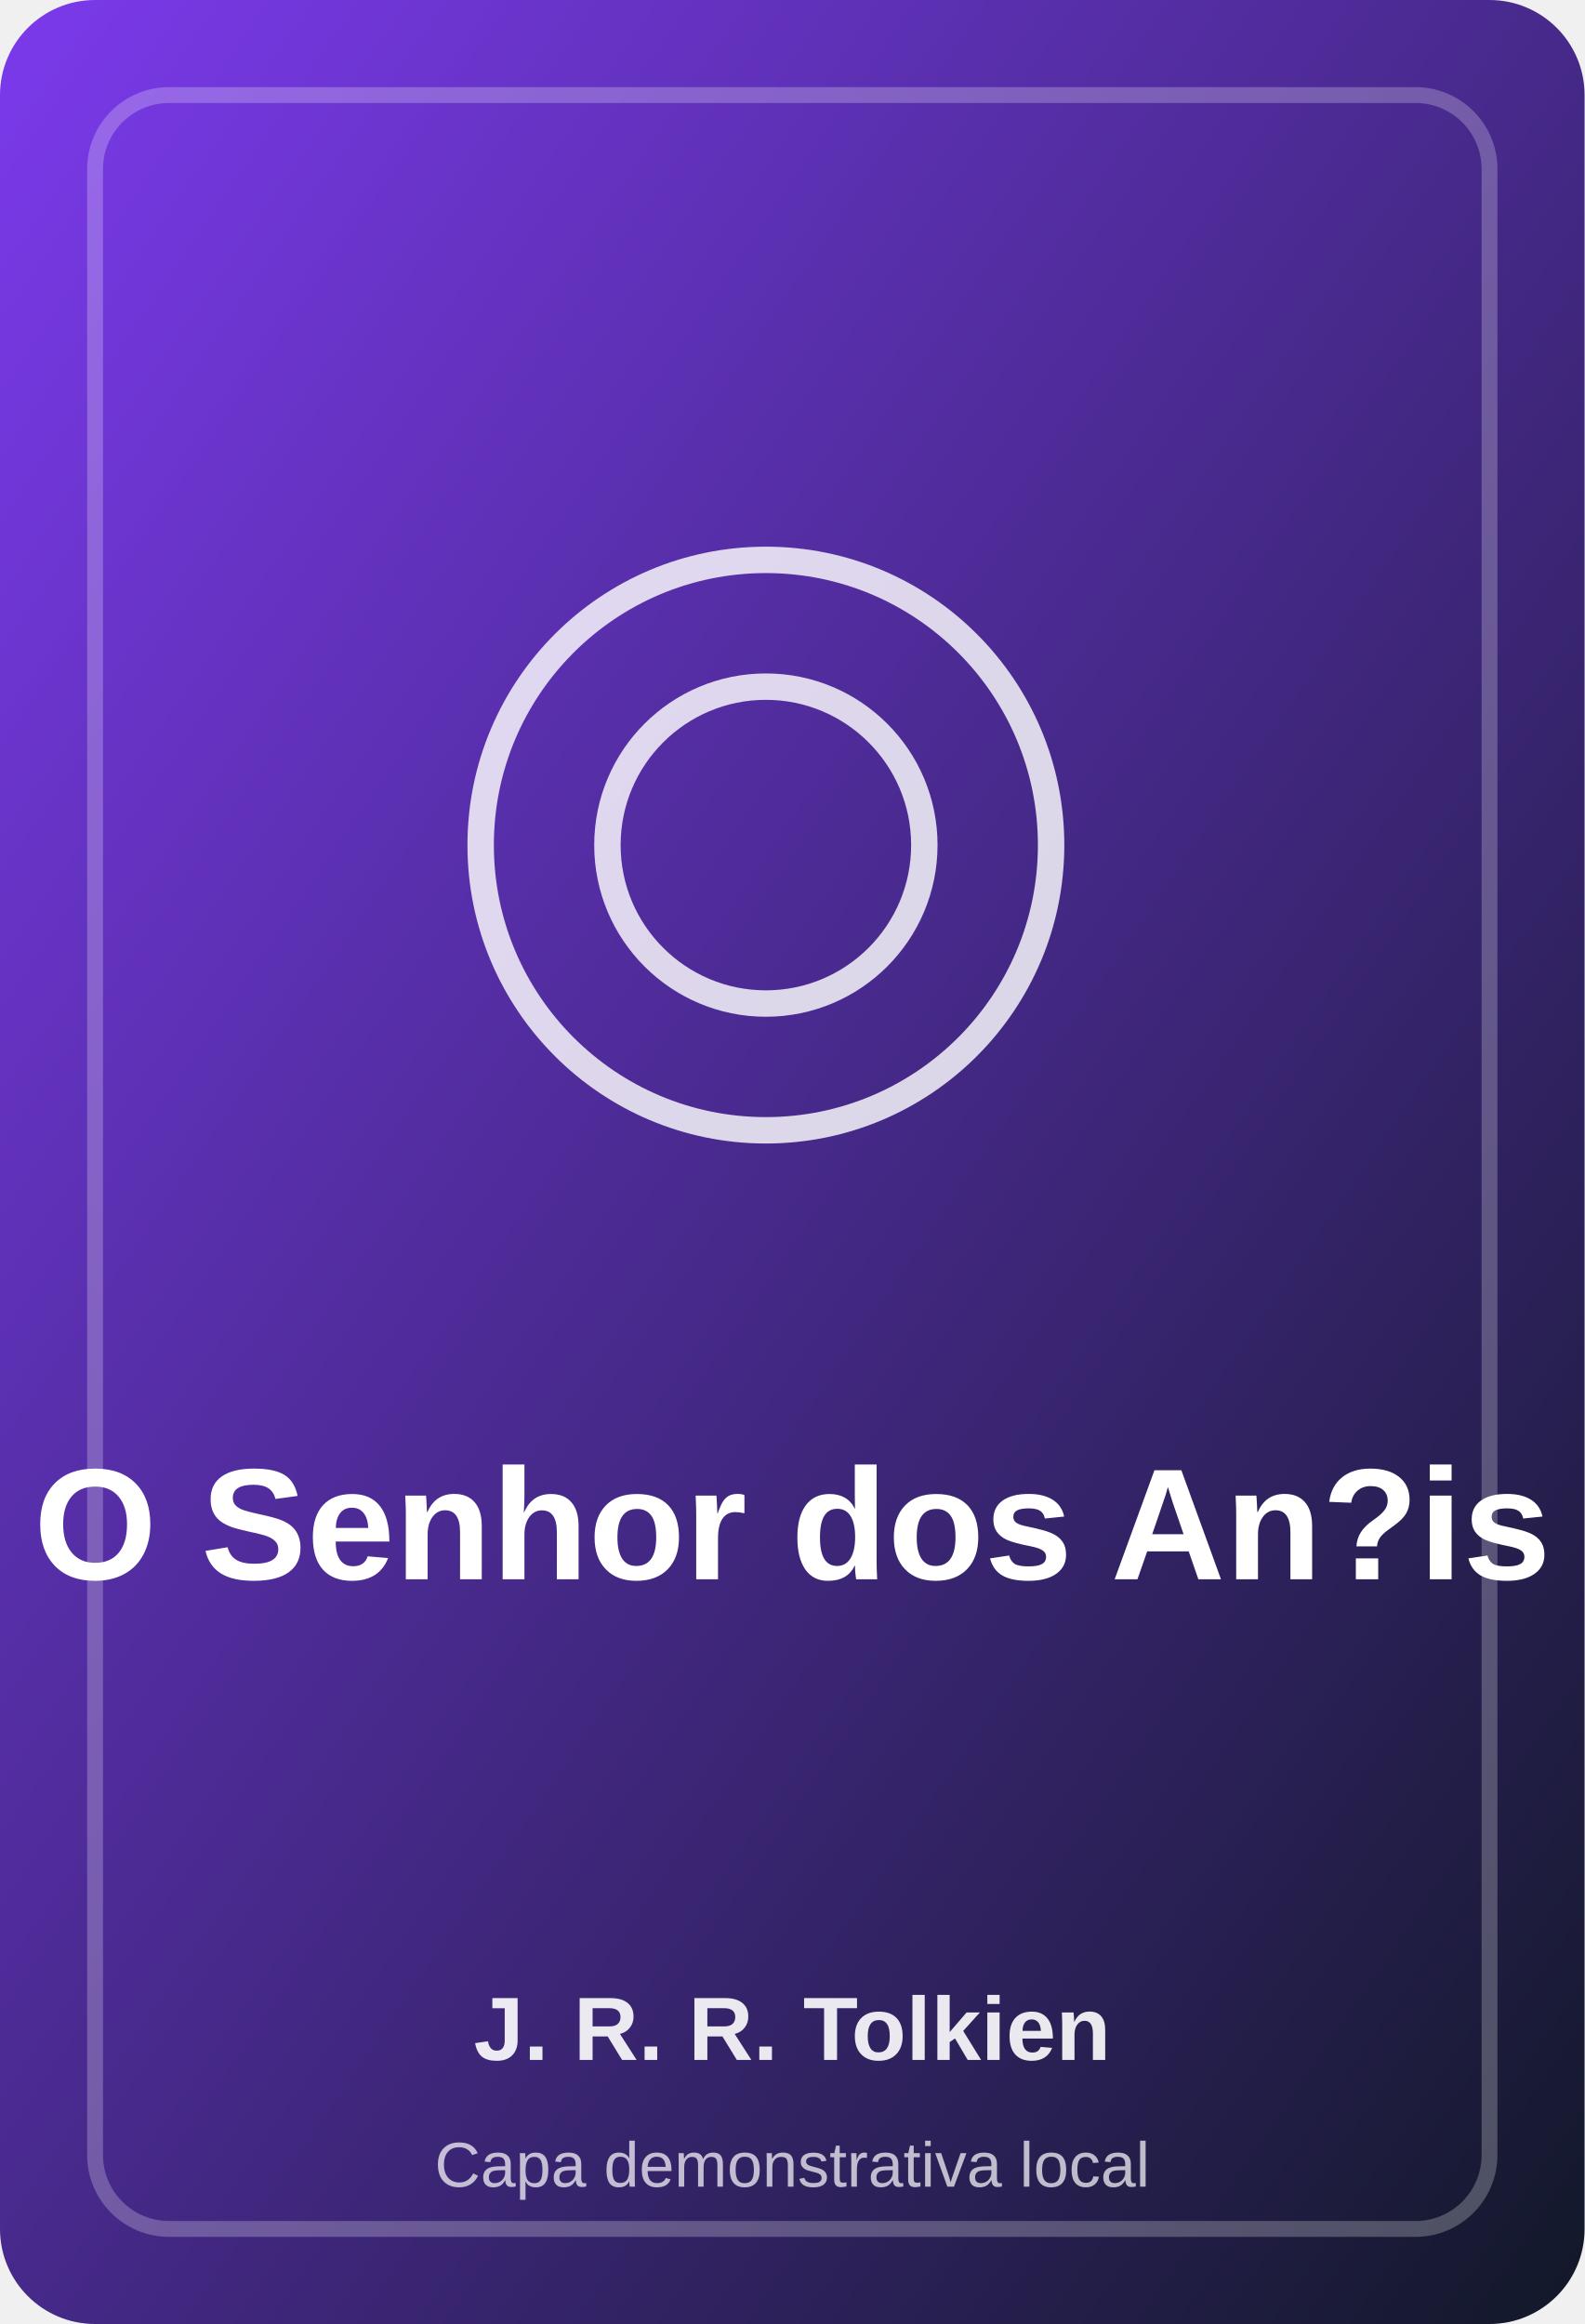
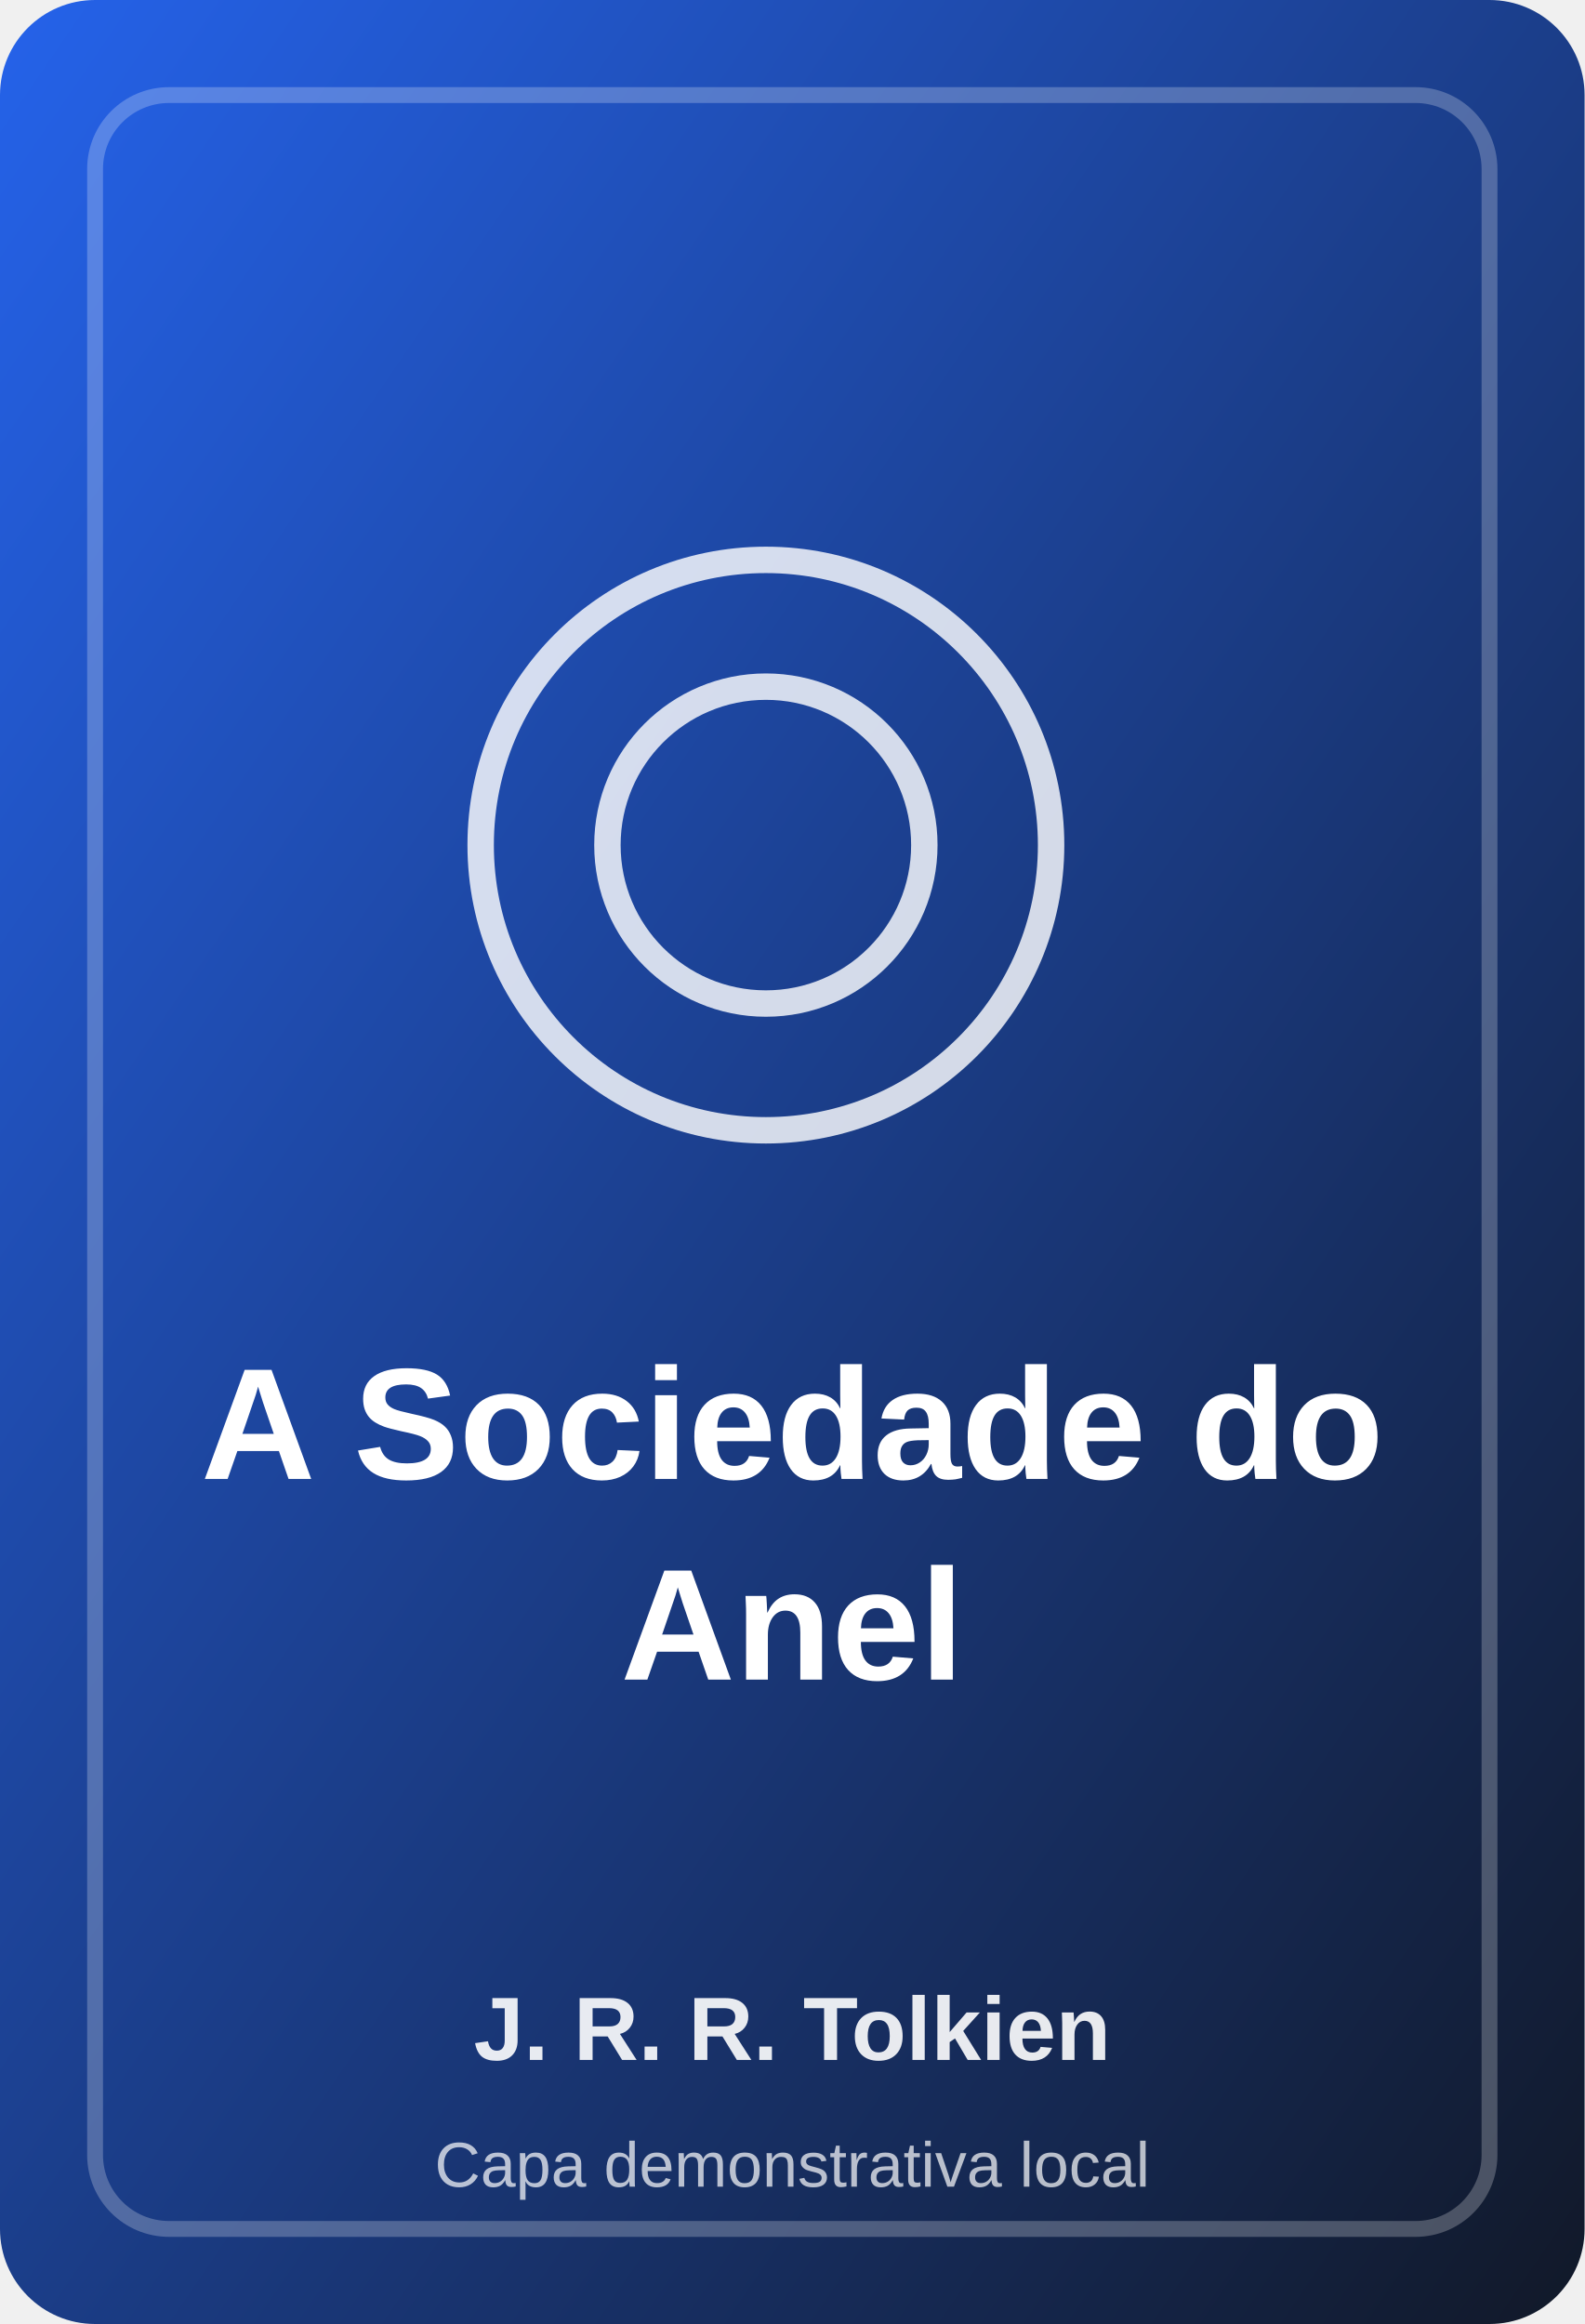
<svg xmlns="http://www.w3.org/2000/svg" width="300" height="440" viewBox="0 0 300 440">
  <defs>
    <linearGradient id="g" x1="0" y1="0" x2="1" y2="1">
-       <stop offset="0" stop-color="#7c3aed" />
+       <stop offset="0" stop-color="#2563eb" />
      <stop offset="1" stop-color="#111827" />
    </linearGradient>
  </defs>
  <rect width="300" height="440" rx="18" fill="url(#g)" />
  <rect x="18" y="18" width="264" height="404" rx="14" fill="none" stroke="rgba(255,255,255,.24)" stroke-width="3" />
  <g opacity=".92">
    <circle cx="145" cy="160" r="54" fill="none" stroke="rgba(255,255,255,.88)" stroke-width="5" stroke-linecap="round" stroke-linejoin="round" />
    <circle cx="145" cy="160" r="30" fill="none" stroke="rgba(255,255,255,.88)" stroke-width="5" stroke-linecap="round" stroke-linejoin="round" />
  </g>
-   <text x="150" y="299" text-anchor="middle" font-family="Arial, sans-serif" font-size="30" font-weight="800" fill="#fff">O Senhor dos An?is</text>
+   <text x="150" y="280" text-anchor="middle" font-family="Arial, sans-serif" font-size="30" font-weight="800" fill="#fff">A Sociedade do</text>
+   <text x="150" y="318" text-anchor="middle" font-family="Arial, sans-serif" font-size="30" font-weight="800" fill="#fff">Anel</text>
  <text x="150" y="390" text-anchor="middle" font-family="Arial, sans-serif" font-size="17" font-weight="700" fill="rgba(255,255,255,.9)">J. R. R. Tolkien</text>
  <text x="150" y="414" text-anchor="middle" font-family="Arial, sans-serif" font-size="12" fill="rgba(255,255,255,.7)">Capa demonstrativa local</text>
</svg>
